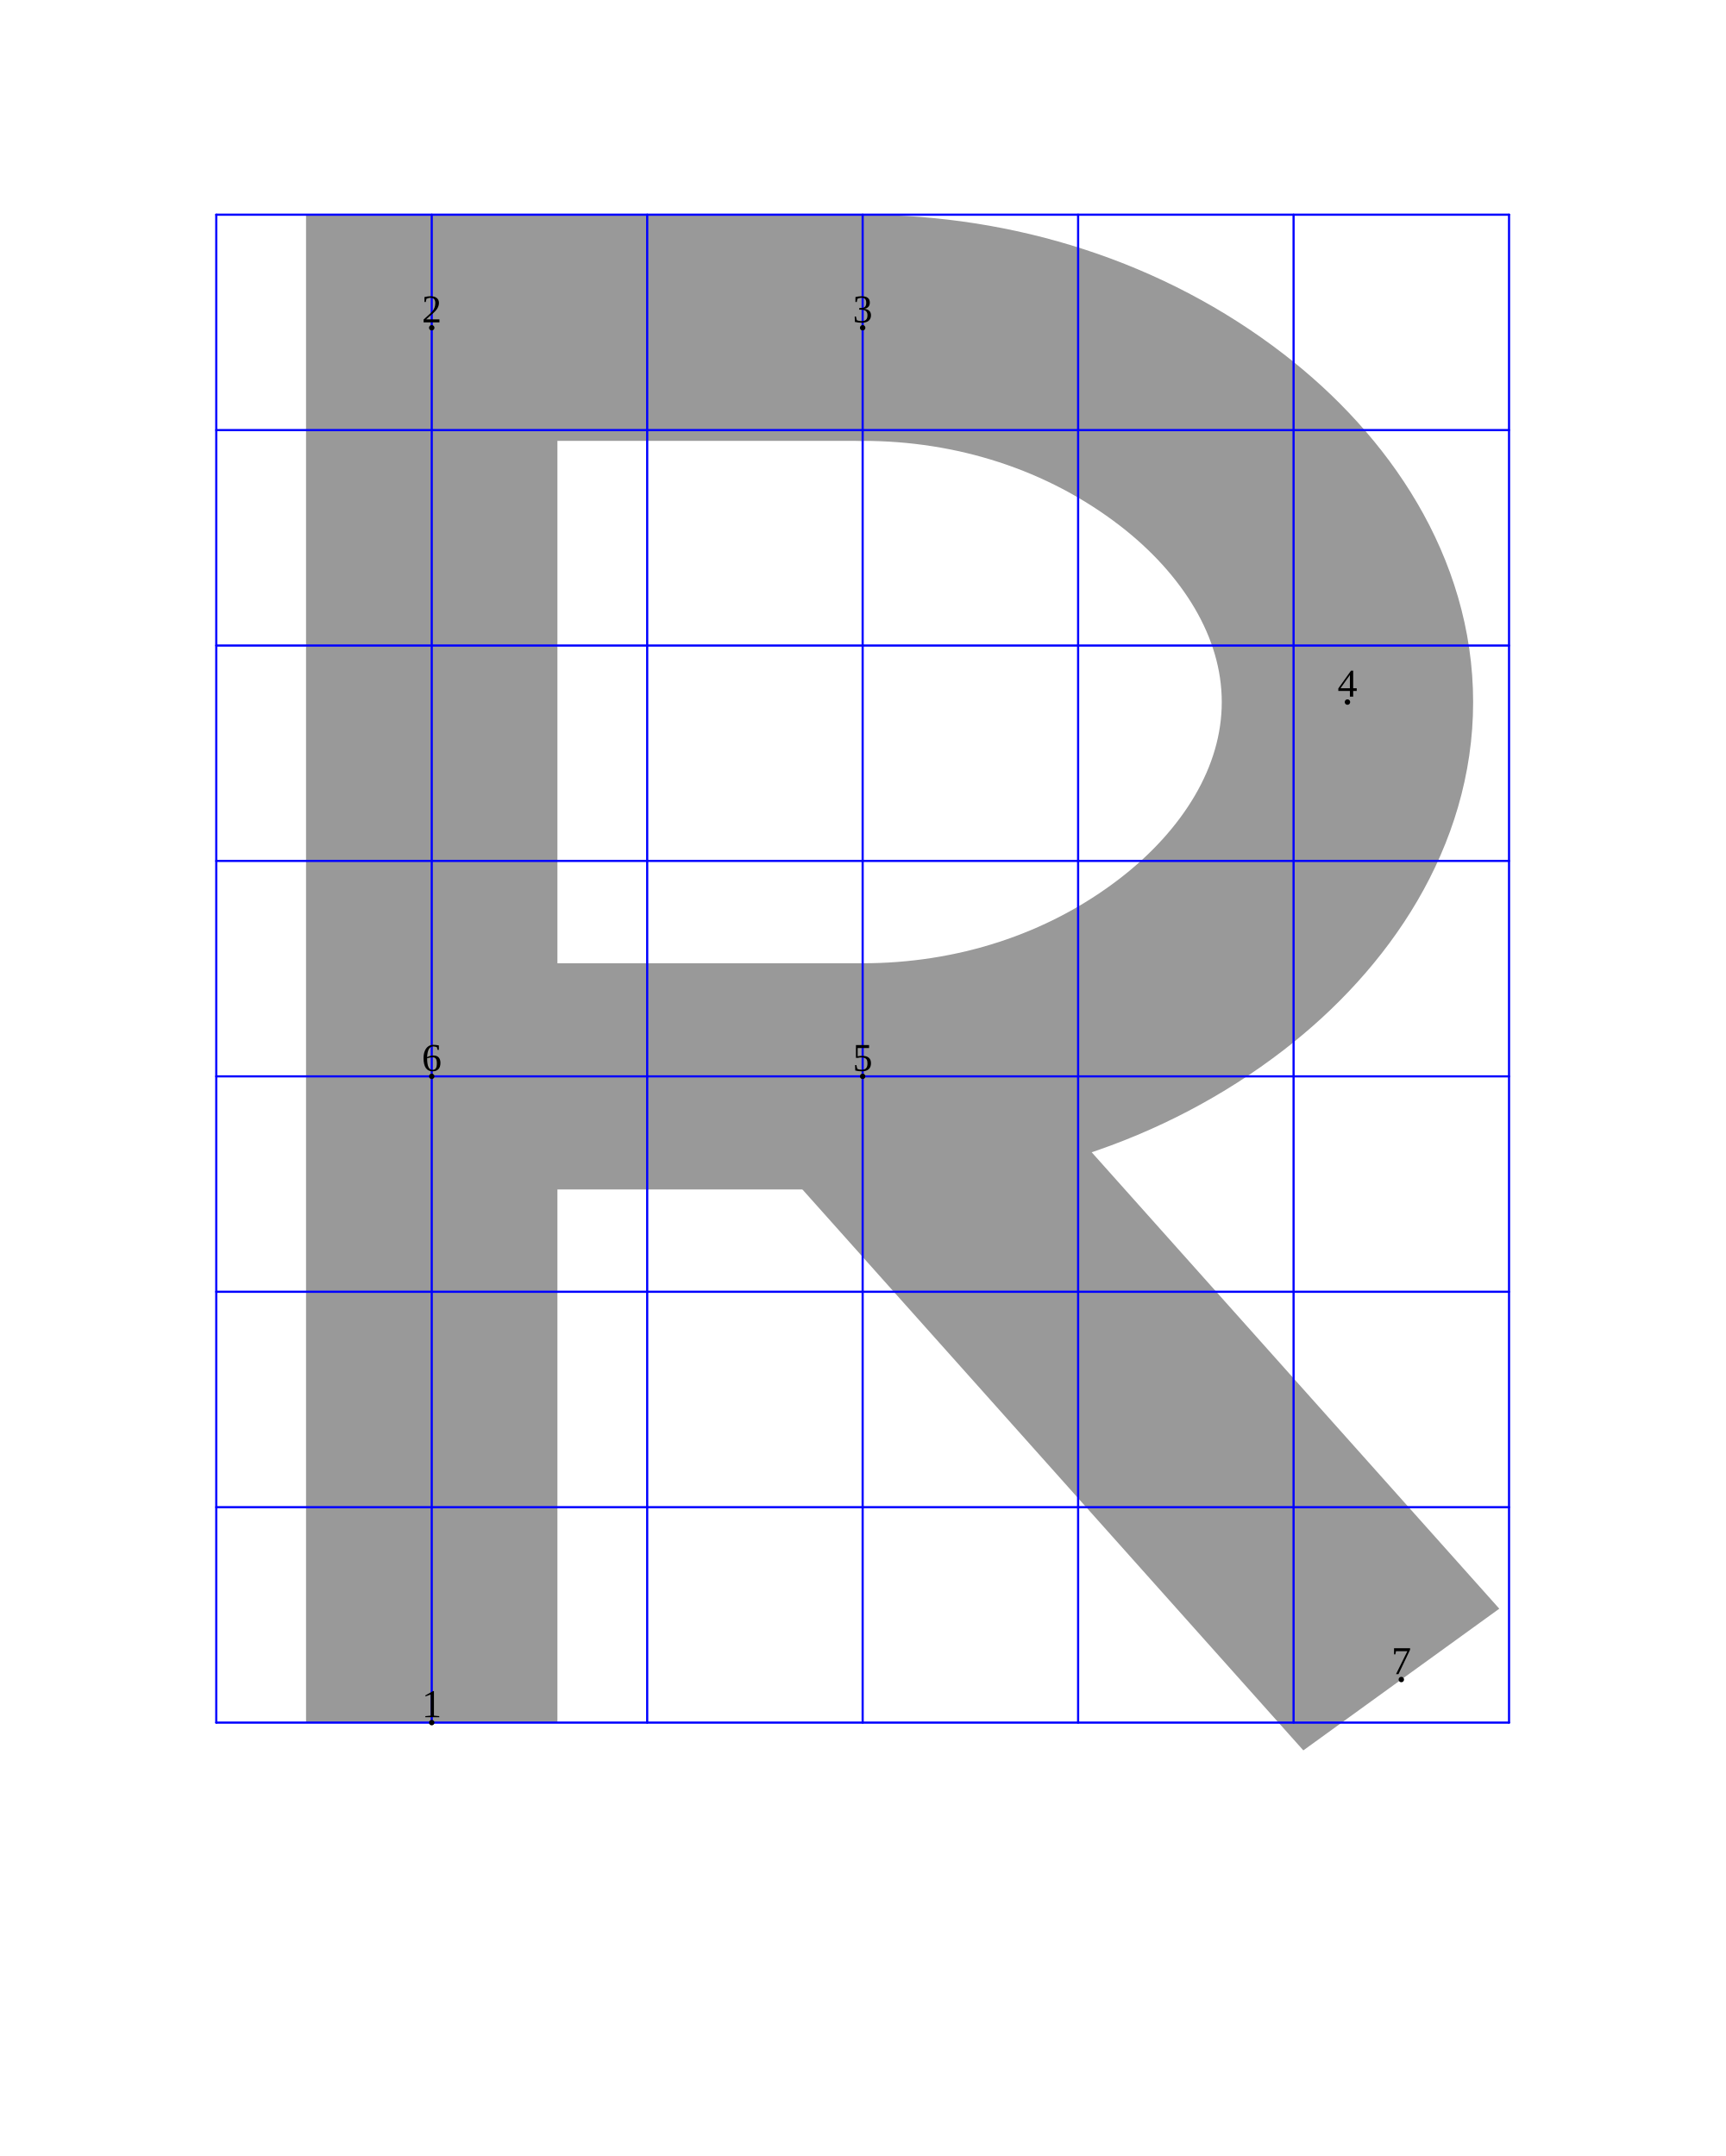
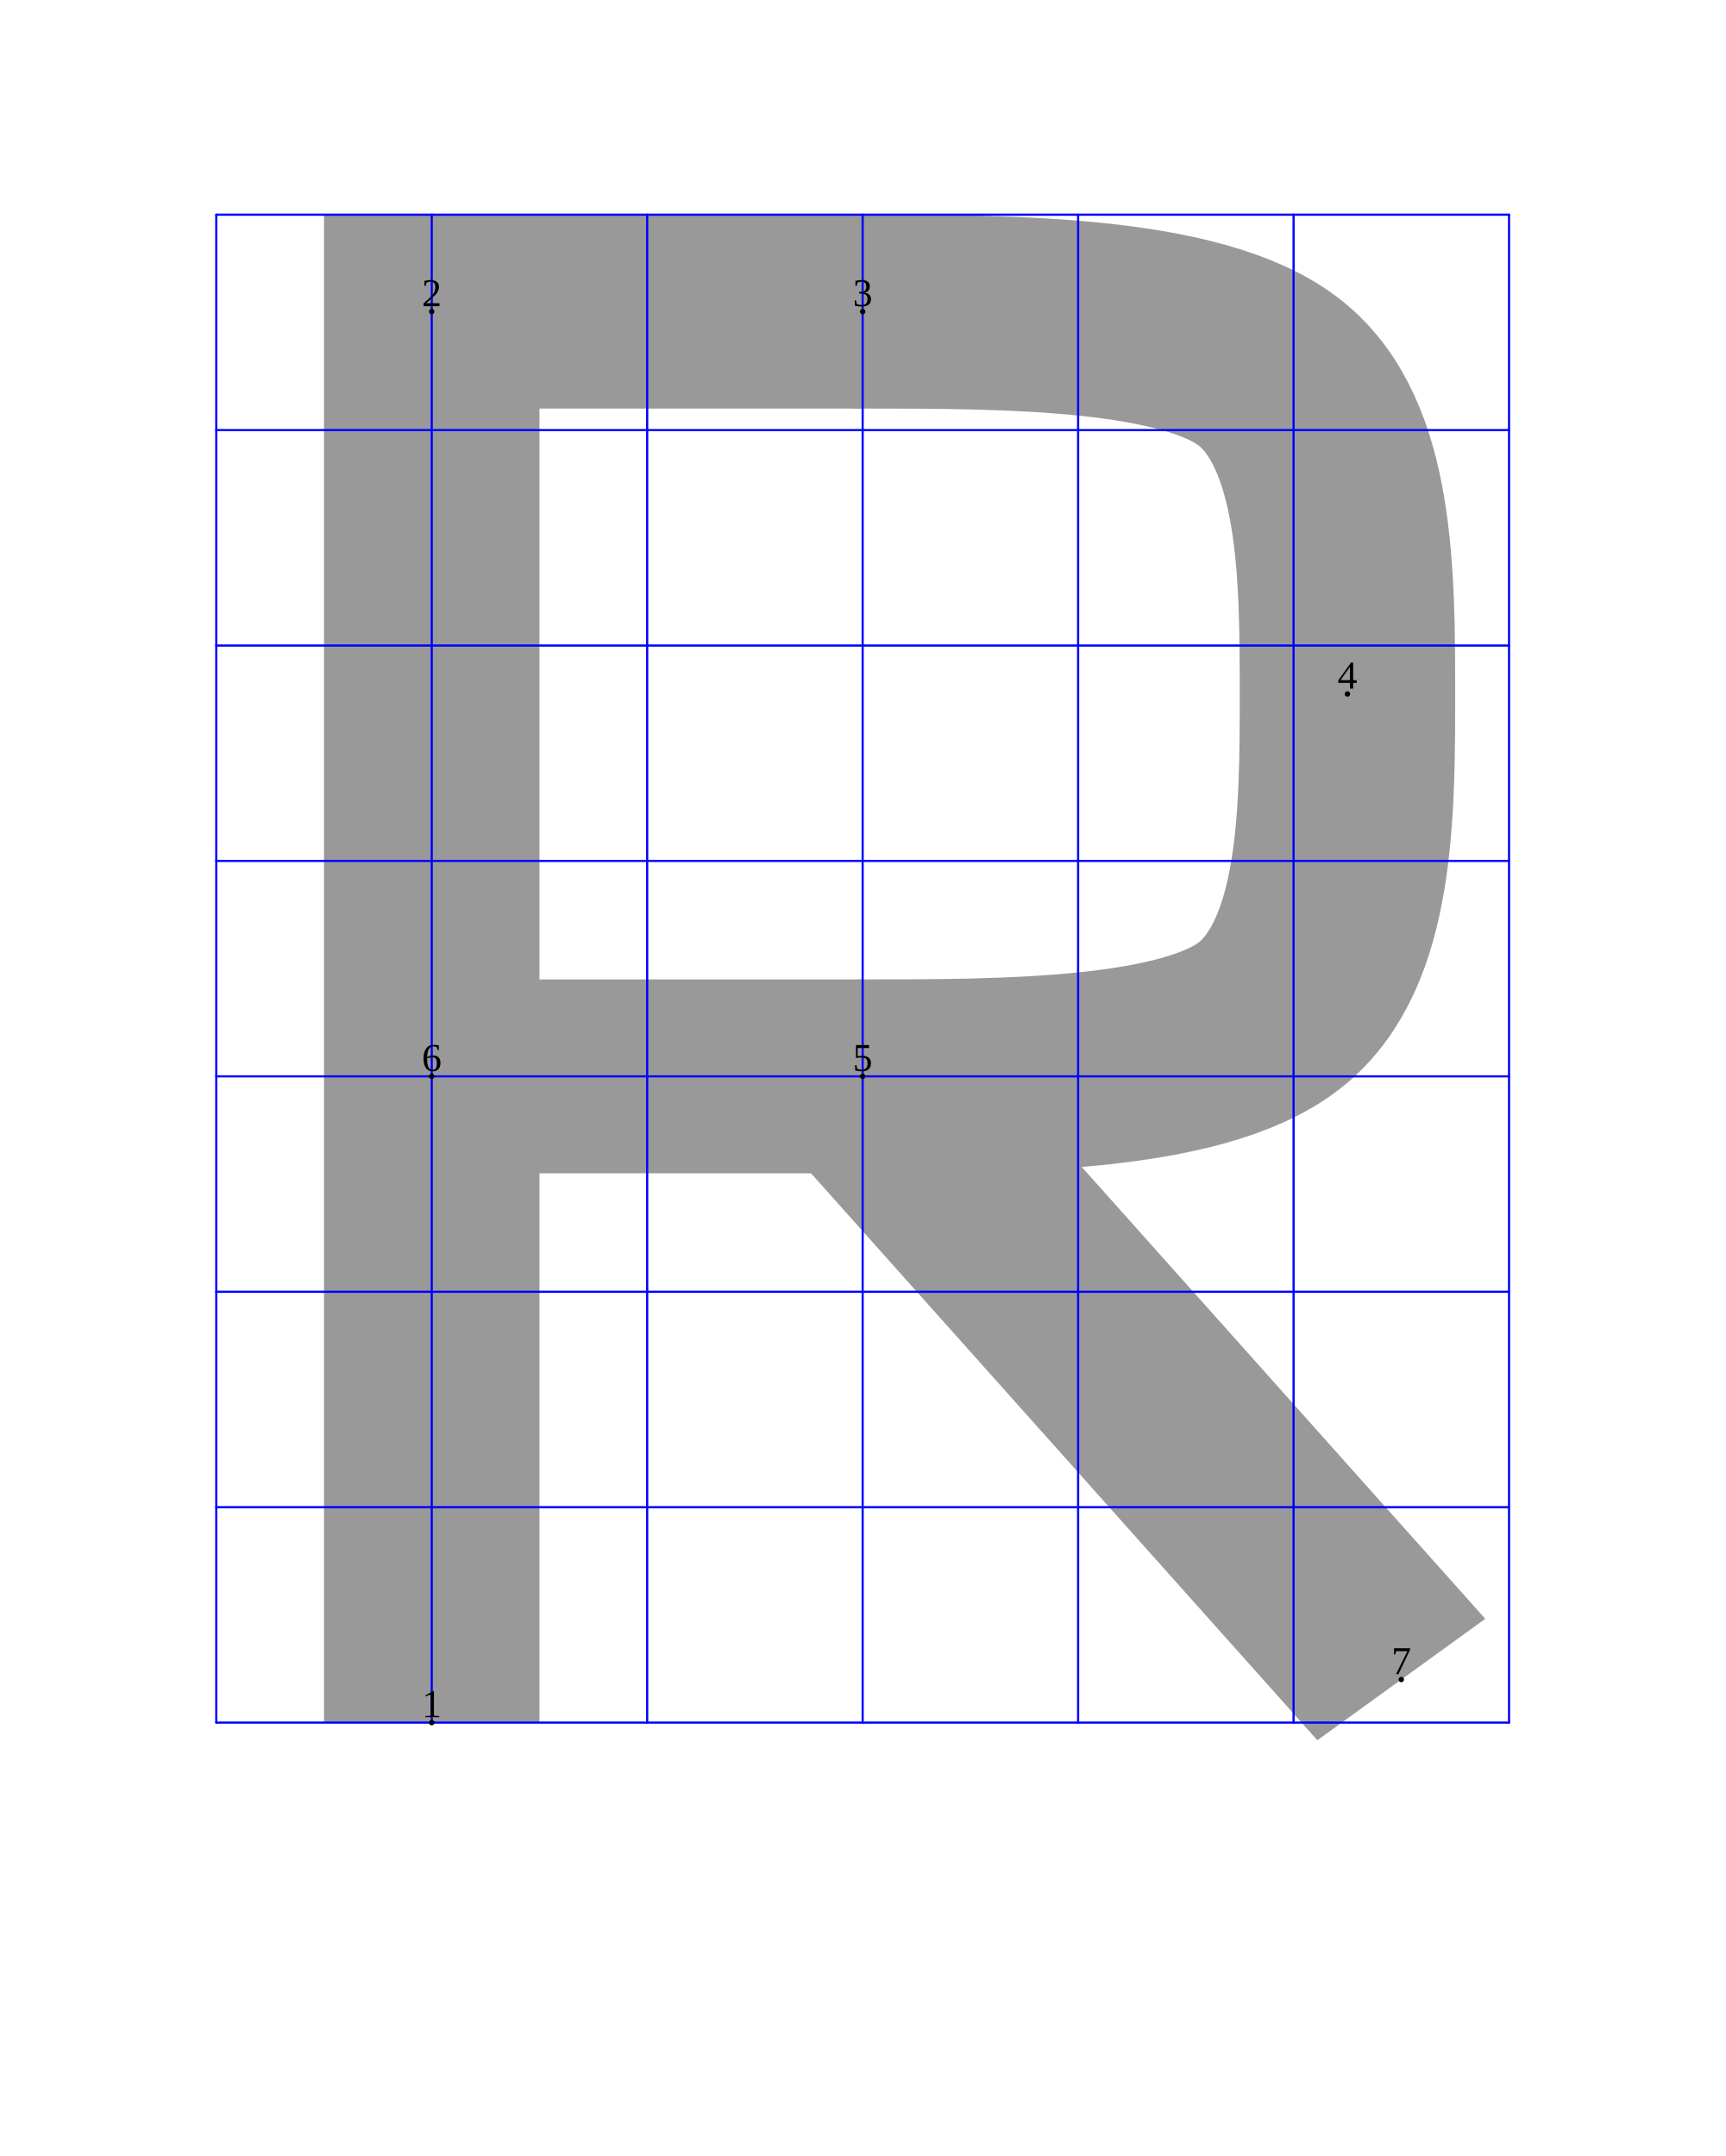
<svg xmlns="http://www.w3.org/2000/svg" version="1.1" width="957.411" height="1196.514" viewBox="0 0 957.411 1196.514">
  <g transform="matrix(1,-0,-0,0.899994,0,0)">
-     <path d="M478.654 202.117C546.589 202.117,613.181 225.226,666.947 271.359C713.332 311.158,747.645 368.127,747.645 432.92C747.645 497.712,713.332 554.681,666.947 594.481C613.181 640.614,546.589 663.722,478.654 663.722" style="stroke:rgb(60.001%,60.001%,60.001%); stroke-width: 139.477;stroke-linecap: round;stroke-miterlimit: 10;fill: none;" />
+     <path d="M478.654 192.155C557.438 192.155,661.576 192.164,704.605 229.881C747.634 267.598,747.645 355.38,747.645 427.938C747.645 500.497,747.634 588.279,704.605 625.996C661.576 663.713,557.438 663.722,478.654 663.722" style="stroke:rgb(60.001%,60.001%,60.001%); stroke-width: 119.551;stroke-linecap: round;stroke-miterlimit: 10;fill: none;" />
  </g>
  <g transform="matrix(1,-0,-0,0.899994,0,0)">
-     <path d="M239.551 1062.229L239.551 202.117L478.654 202.117" style="stroke:rgb(60.001%,60.001%,60.001%); stroke-width: 139.477;stroke-miterlimit: 10;fill: none;" />
+     <path d="M239.551 1062.229L239.551 192.155L478.654 192.155" style="stroke:rgb(60.001%,60.001%,60.001%); stroke-width: 119.551;stroke-miterlimit: 10;fill: none;" />
  </g>
  <g transform="matrix(1,-0,-0,0.899994,0,0)">
-     <path d="M478.654 663.722L239.551 663.722" style="stroke:rgb(60.001%,60.001%,60.001%); stroke-width: 139.477;stroke-miterlimit: 10;fill: none;" />
+     <path d="M478.654 663.722L239.551 663.722" style="stroke:rgb(60.001%,60.001%,60.001%); stroke-width: 119.551;stroke-miterlimit: 10;fill: none;" />
  </g>
  <g transform="matrix(1,-0,-0,0.899994,0,0)">
-     <path d="M478.654 663.722L777.533 1035.663" style="stroke:rgb(60.001%,60.001%,60.001%); stroke-width: 139.477;stroke-miterlimit: 10;fill: none;" />
+     <path d="M478.654 663.722L777.533 1035.663" style="stroke:rgb(60.001%,60.001%,60.001%); stroke-width: 119.551;stroke-miterlimit: 10;fill: none;" />
  </g>
  <path d="M0.449 1195.103L956.86 1195.103L956.86 -0.411L0.449 -0.411Z" style="stroke:rgb(100%,100%,100%); stroke-width: 1;stroke-linecap: round;stroke-miterlimit: 10;fill: none;" />
  <path d="M120 119.14L120 956" style="stroke:rgb(0%,0%,100%); stroke-width: 1.2;stroke-linecap: round;stroke-miterlimit: 10;fill: none;" />
  <path d="M239.551 119.14L239.551 956" style="stroke:rgb(0%,0%,100%); stroke-width: 1.2;stroke-linecap: round;stroke-miterlimit: 10;fill: none;" />
  <path d="M359.103 119.14L359.103 956" style="stroke:rgb(0%,0%,100%); stroke-width: 1.2;stroke-linecap: round;stroke-miterlimit: 10;fill: none;" />
  <path d="M478.654 119.14L478.654 956" style="stroke:rgb(0%,0%,100%); stroke-width: 1.2;stroke-linecap: round;stroke-miterlimit: 10;fill: none;" />
  <path d="M598.206 119.14L598.206 956" style="stroke:rgb(0%,0%,100%); stroke-width: 1.2;stroke-linecap: round;stroke-miterlimit: 10;fill: none;" />
  <path d="M717.757 119.14L717.757 956" style="stroke:rgb(0%,0%,100%); stroke-width: 1.2;stroke-linecap: round;stroke-miterlimit: 10;fill: none;" />
  <path d="M837.308 119.14L837.308 956" style="stroke:rgb(0%,0%,100%); stroke-width: 1.2;stroke-linecap: round;stroke-miterlimit: 10;fill: none;" />
  <path d="M120 956L837.308 956" style="stroke:rgb(0%,0%,100%); stroke-width: 1.2;stroke-linecap: round;stroke-miterlimit: 10;fill: none;" />
  <path d="M120 836.449L837.308 836.449" style="stroke:rgb(0%,0%,100%); stroke-width: 1.2;stroke-linecap: round;stroke-miterlimit: 10;fill: none;" />
  <path d="M120 716.897L837.308 716.897" style="stroke:rgb(0%,0%,100%); stroke-width: 1.2;stroke-linecap: round;stroke-miterlimit: 10;fill: none;" />
  <path d="M120 597.346L837.308 597.346" style="stroke:rgb(0%,0%,100%); stroke-width: 1.2;stroke-linecap: round;stroke-miterlimit: 10;fill: none;" />
  <path d="M120 477.794L837.308 477.794" style="stroke:rgb(0%,0%,100%); stroke-width: 1.2;stroke-linecap: round;stroke-miterlimit: 10;fill: none;" />
  <path d="M120 358.243L837.308 358.243" style="stroke:rgb(0%,0%,100%); stroke-width: 1.2;stroke-linecap: round;stroke-miterlimit: 10;fill: none;" />
  <path d="M120 238.692L837.308 238.692" style="stroke:rgb(0%,0%,100%); stroke-width: 1.2;stroke-linecap: round;stroke-miterlimit: 10;fill: none;" />
  <path d="M120 119.14L837.308 119.14" style="stroke:rgb(0%,0%,100%); stroke-width: 1.2;stroke-linecap: round;stroke-miterlimit: 10;fill: none;" />
  <g transform="matrix(2.199997,-0,-0,2.199997,234.0719 953)" style="fill: rgb(0%,0%,0%);">
    <text font-size="9.963">1</text>
  </g>
  <path d="M239.551 956l0 0" style="stroke:rgb(0%,0%,0%); stroke-width: 3;stroke-linecap: round;stroke-miterlimit: 10;fill: none;" />
-   <g transform="matrix(2.199997,-0,-0,2.199997,234.0719 178.9043)" style="fill: rgb(0%,0%,0%);">
+   <g transform="matrix(2.199997,-0,-0,2.199997,234.0719 169.938)" style="fill: rgb(0%,0%,0%);">
    <text font-size="9.963">2</text>
  </g>
-   <path d="M239.551 181.904l0 0" style="stroke:rgb(0%,0%,0%); stroke-width: 3;stroke-linecap: round;stroke-miterlimit: 10;fill: none;" />
-   <g transform="matrix(2.199997,-0,-0,2.199997,473.1747 178.9043)" style="fill: rgb(0%,0%,0%);">
+   <path d="M239.551 172.938l0 0" style="stroke:rgb(0%,0%,0%); stroke-width: 3;stroke-linecap: round;stroke-miterlimit: 10;fill: none;" />
+   <g transform="matrix(2.199997,-0,-0,2.199997,473.1747 169.938)" style="fill: rgb(0%,0%,0%);">
    <text font-size="9.963">3</text>
  </g>
-   <path d="M478.654 181.904l0 0" style="stroke:rgb(0%,0%,0%); stroke-width: 3;stroke-linecap: round;stroke-miterlimit: 10;fill: none;" />
-   <g transform="matrix(2.199997,-0,-0,2.199997,742.1653 386.6251)" style="fill: rgb(0%,0%,0%);">
+   <path d="M478.654 172.938l0 0" style="stroke:rgb(0%,0%,0%); stroke-width: 3;stroke-linecap: round;stroke-miterlimit: 10;fill: none;" />
+   <g transform="matrix(2.199997,-0,-0,2.199997,742.1653 382.1419)" style="fill: rgb(0%,0%,0%);">
    <text font-size="9.963">4</text>
  </g>
-   <path d="M747.645 389.625l0 0" style="stroke:rgb(0%,0%,0%); stroke-width: 3;stroke-linecap: round;stroke-miterlimit: 10;fill: none;" />
+   <path d="M747.645 385.142l0 0" style="stroke:rgb(0%,0%,0%); stroke-width: 3;stroke-linecap: round;stroke-miterlimit: 10;fill: none;" />
  <g transform="matrix(2.199997,-0,-0,2.199997,473.1747 594.3458)" style="fill: rgb(0%,0%,0%);">
    <text font-size="9.963">5</text>
  </g>
  <path d="M478.654 597.346l0 0" style="stroke:rgb(0%,0%,0%); stroke-width: 3;stroke-linecap: round;stroke-miterlimit: 10;fill: none;" />
  <g transform="matrix(2.199997,-0,-0,2.199997,234.0719 594.3458)" style="fill: rgb(0%,0%,0%);">
    <text font-size="9.963">6</text>
  </g>
  <path d="M239.551 597.346l0 0" style="stroke:rgb(0%,0%,0%); stroke-width: 3;stroke-linecap: round;stroke-miterlimit: 10;fill: none;" />
  <g transform="matrix(2.199997,-0,-0,2.199997,772.0532 929.0901)" style="fill: rgb(0%,0%,0%);">
    <text font-size="9.963">7</text>
  </g>
  <path d="M777.533 932.09l0 0" style="stroke:rgb(0%,0%,0%); stroke-width: 3;stroke-linecap: round;stroke-miterlimit: 10;fill: none;" />
</svg>
